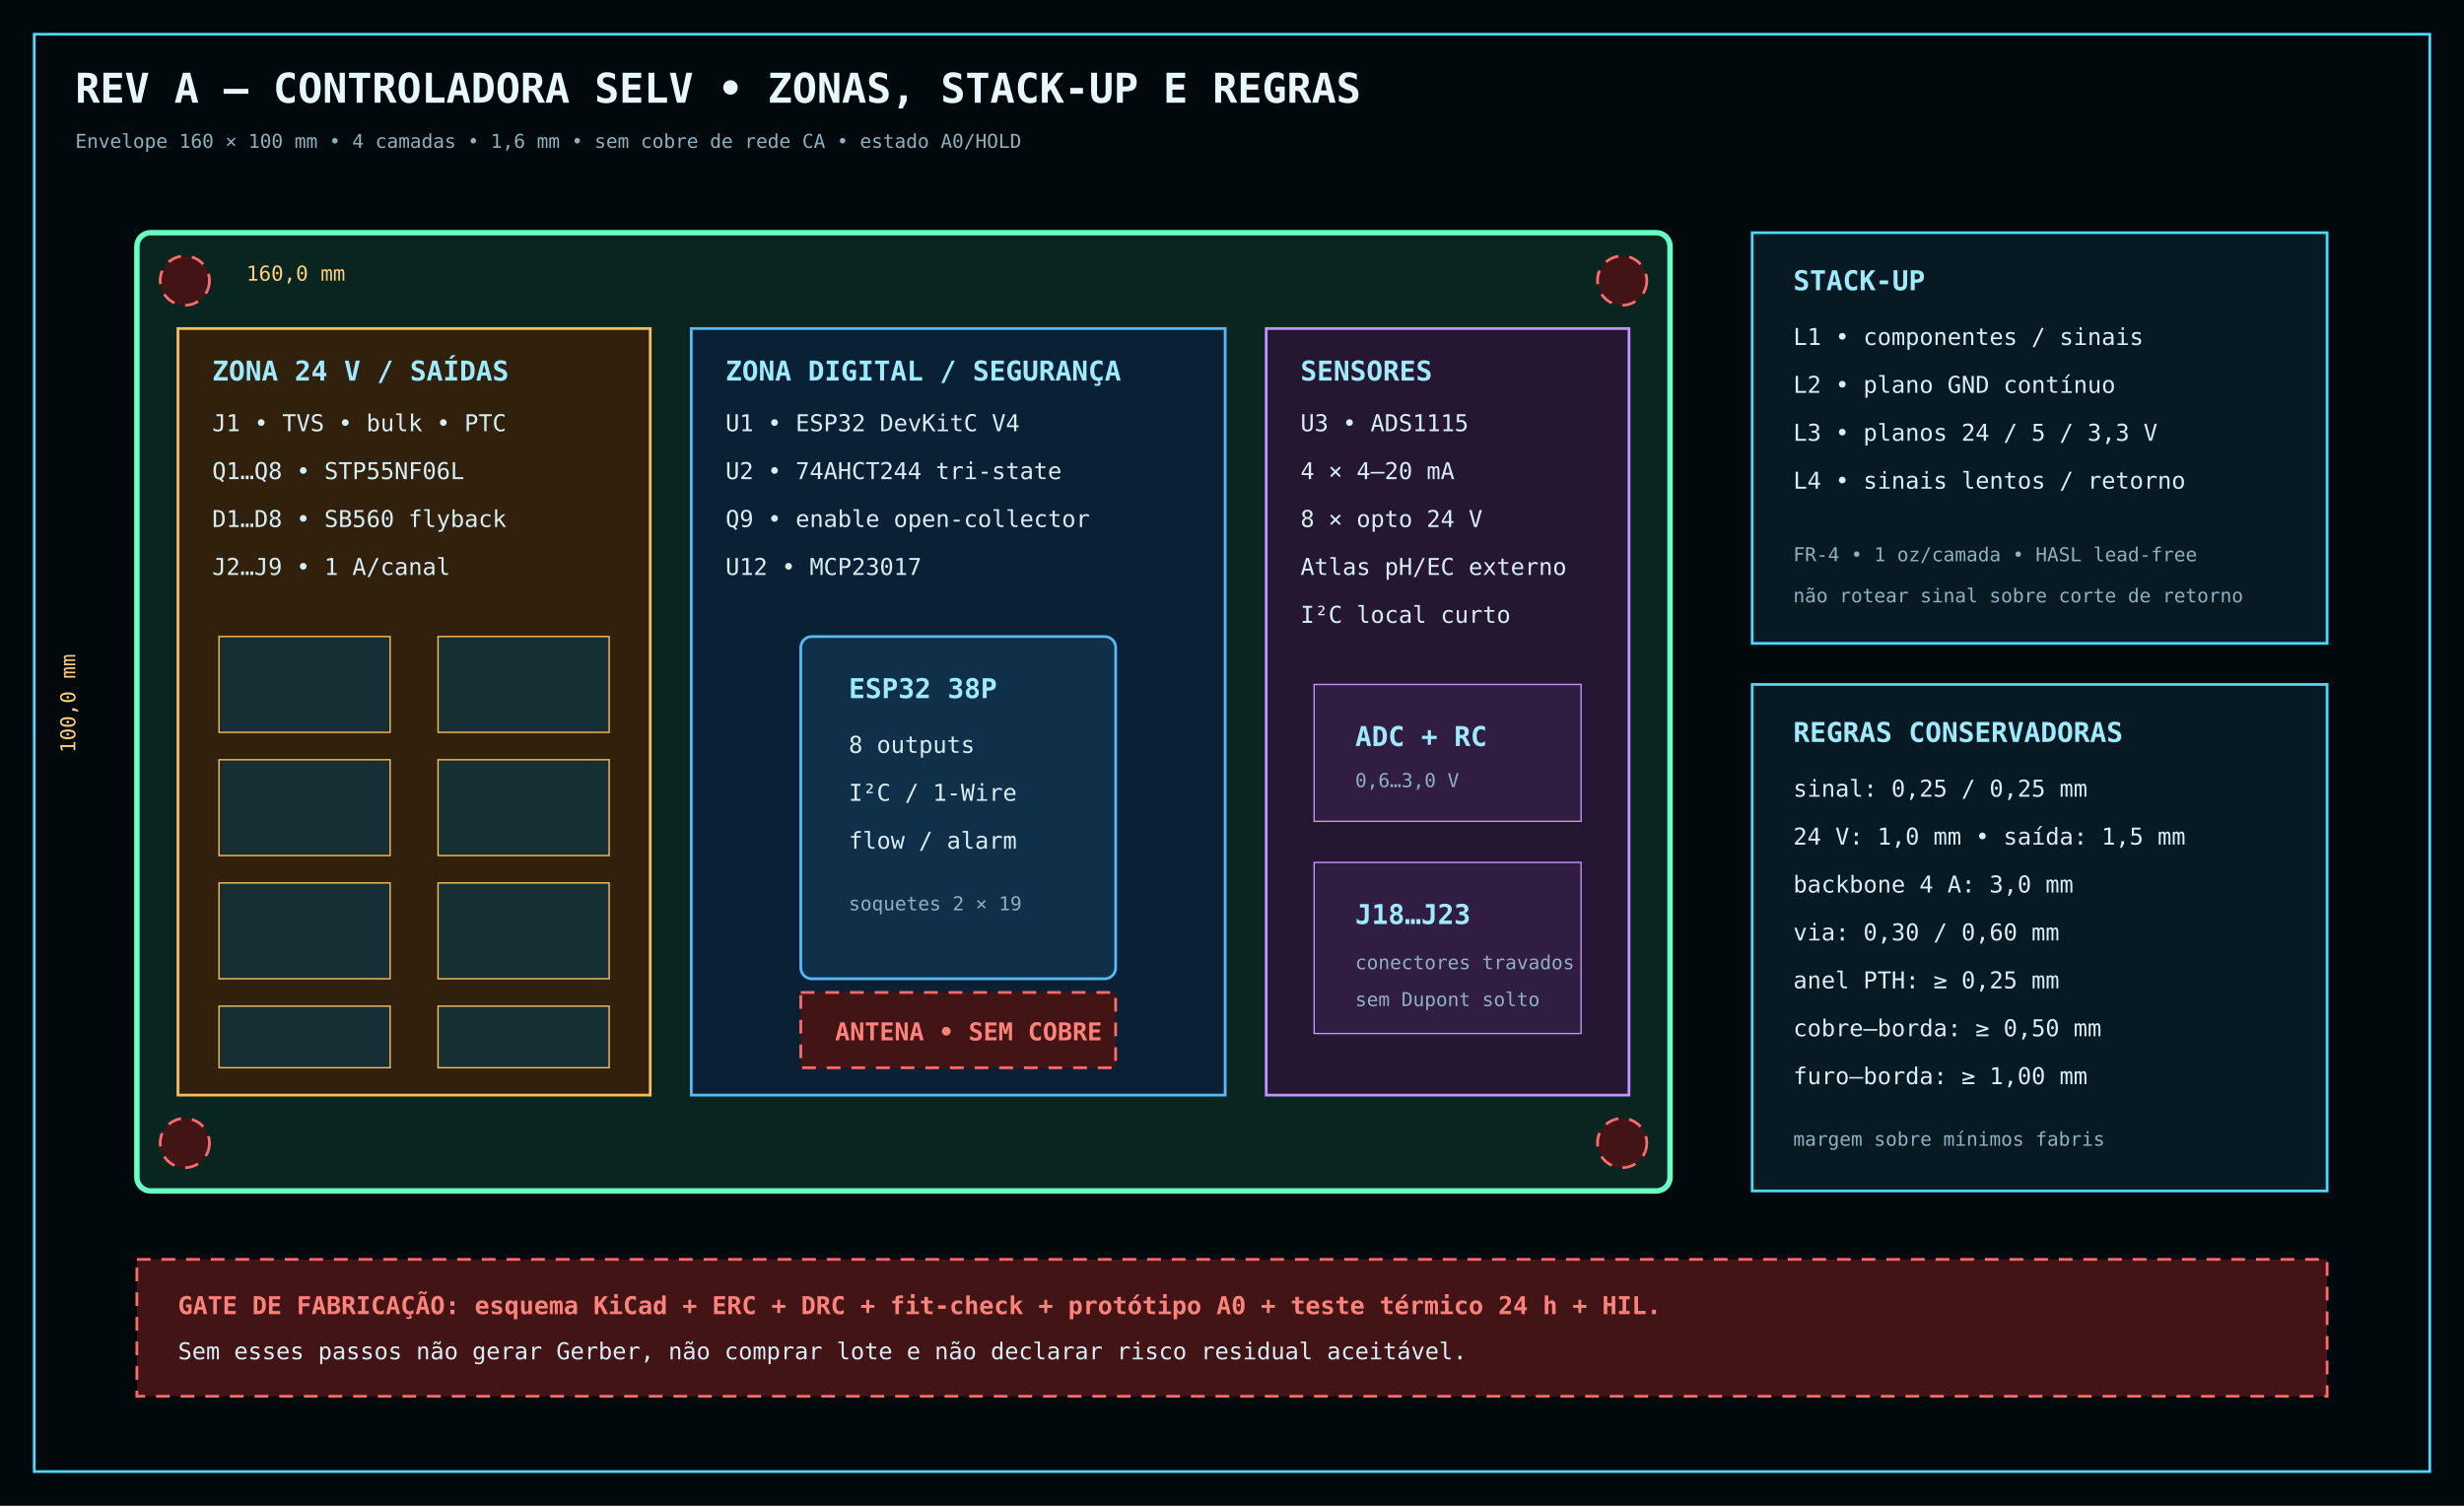
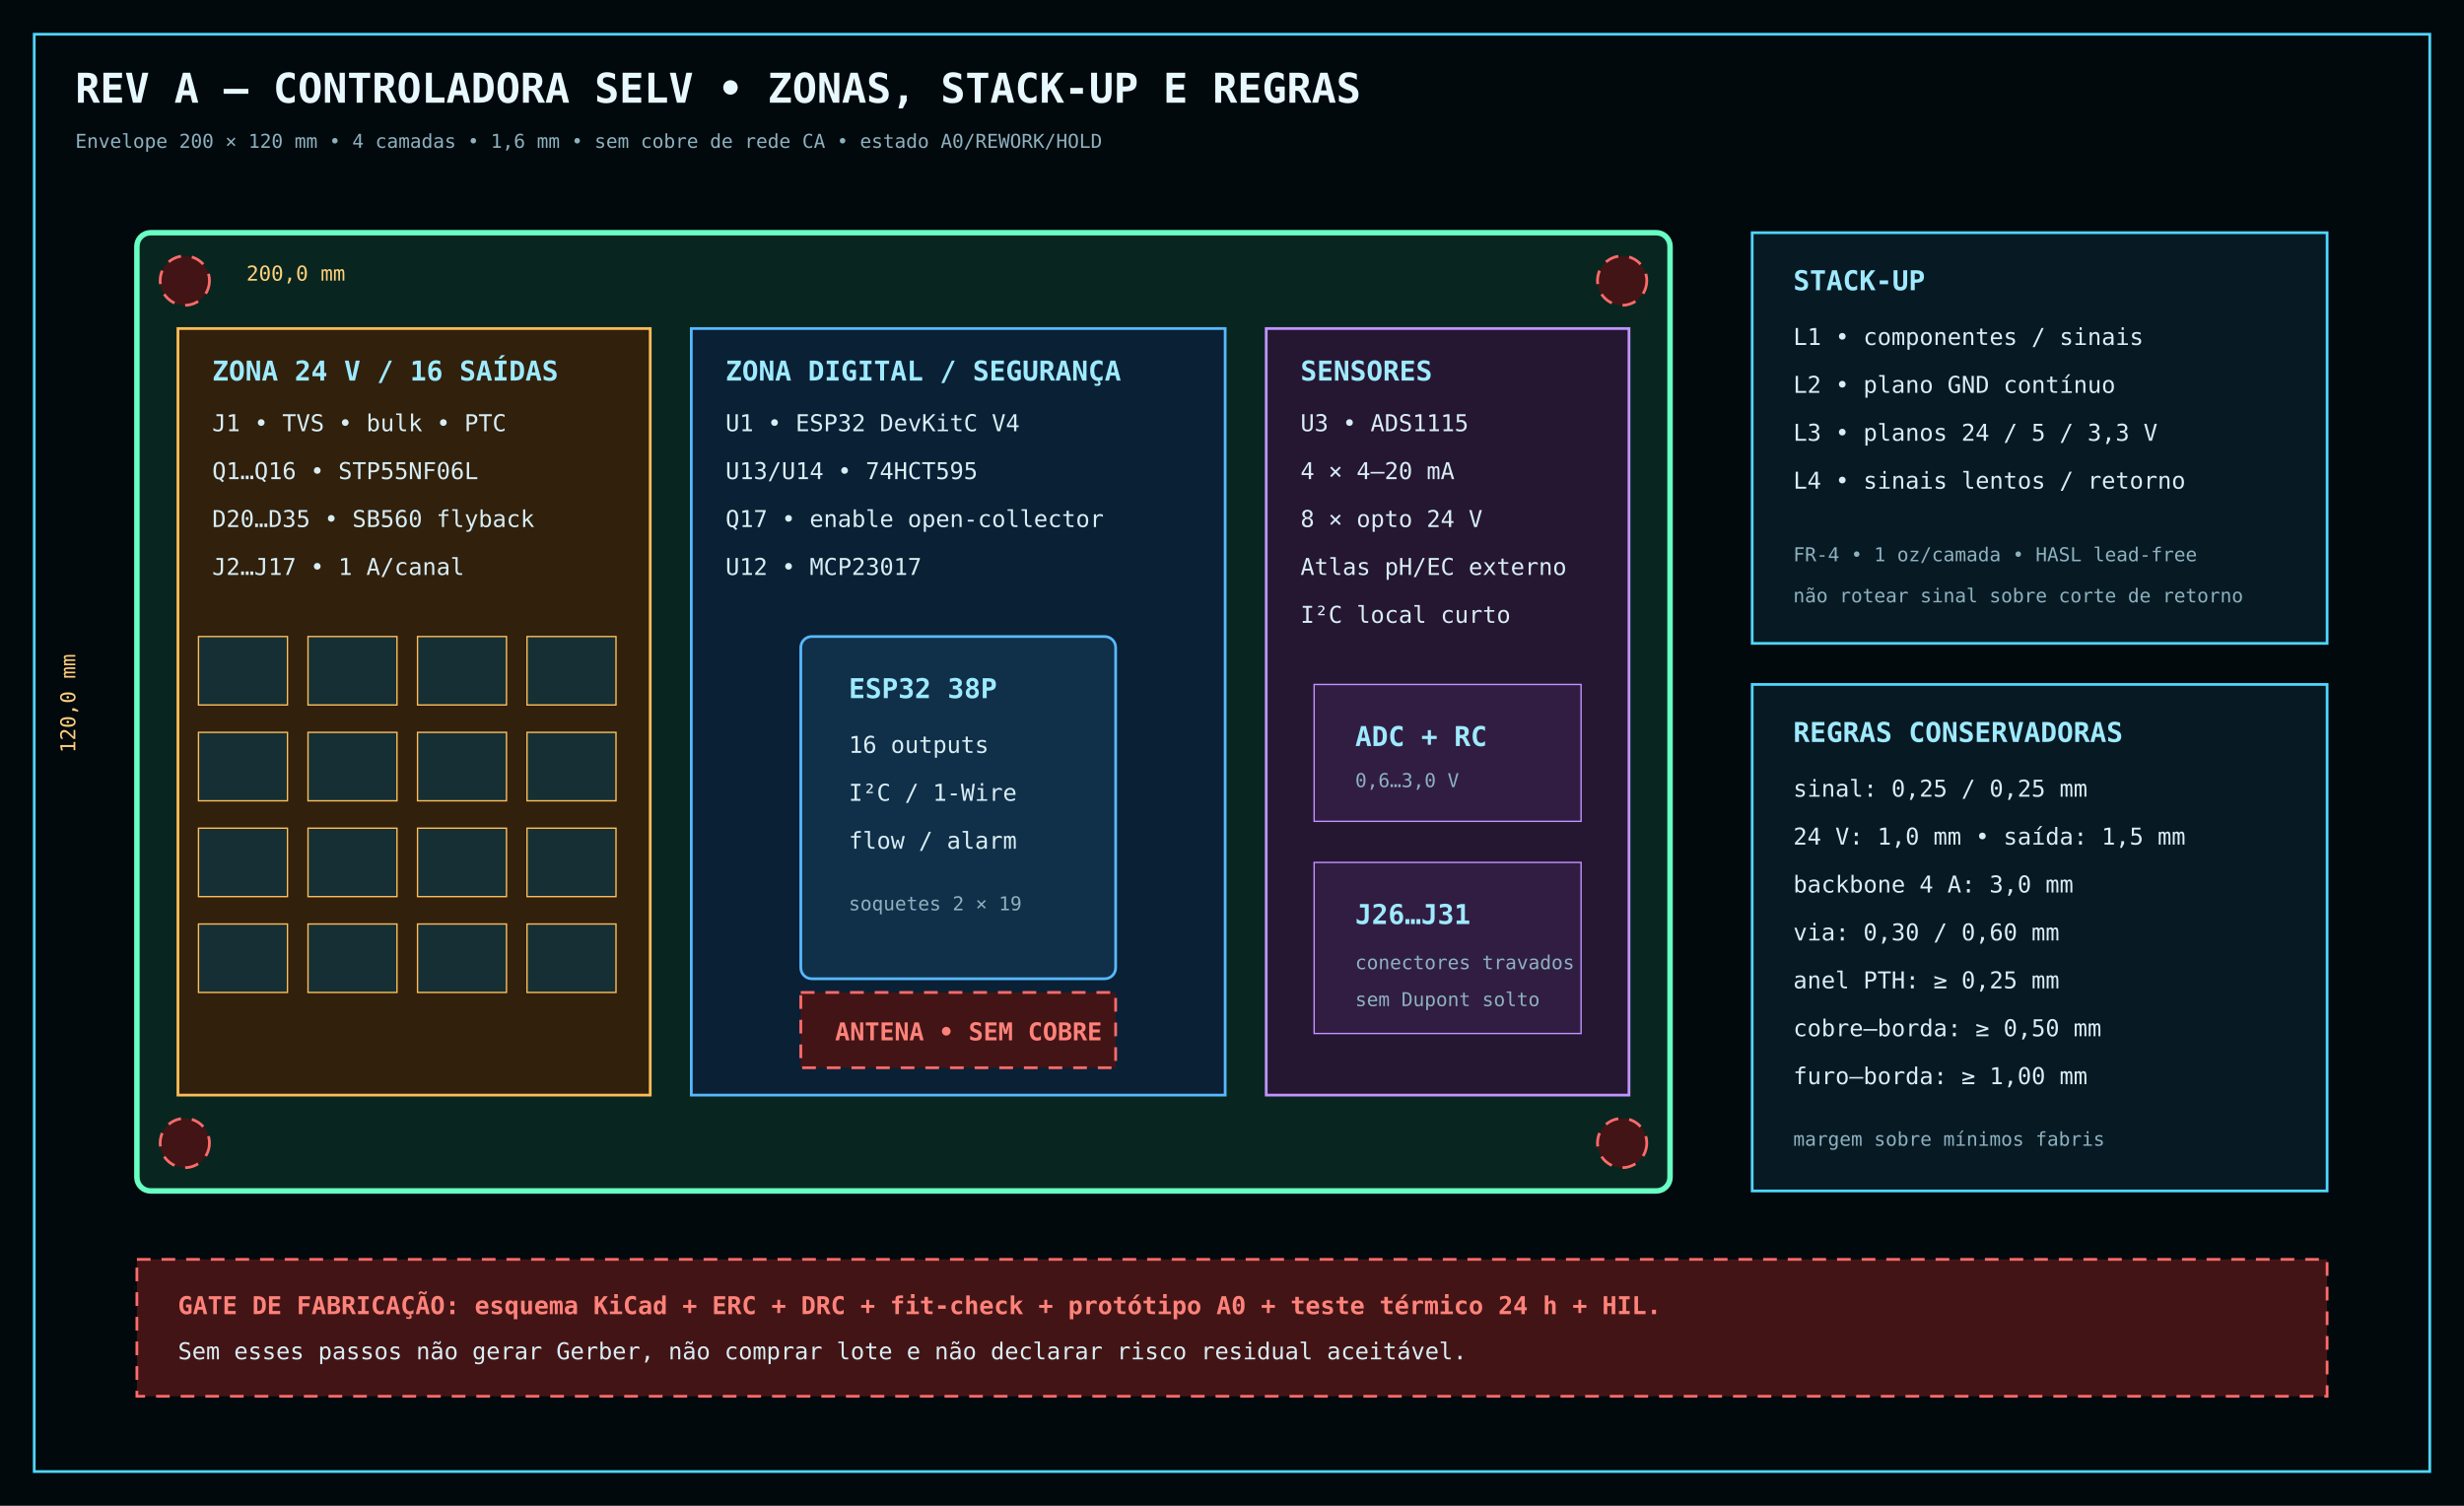
<svg xmlns="http://www.w3.org/2000/svg" width="1800" height="1100" viewBox="0 0 1800 1100">
  <defs>
    <style>
    .bg{fill:#02090d}.frame{fill:none;stroke:#4ed7ff;stroke-width:2}.title{fill:#e8f8ff;font:700 30px monospace}.h{fill:#9eeaff;font:700 20px monospace}.n{fill:#d8edf4;font:17px monospace}.s{fill:#8db1bf;font:14px monospace}.dim{fill:#ffcf7c;font:15px monospace}.board{fill:#08261f;stroke:#68ffc4;stroke-width:4}.power{fill:#30200c;stroke:#ffbd59;stroke-width:2}.digital{fill:#0a2035;stroke:#58b9ff;stroke-width:2}.analog{fill:#251631;stroke:#c194ff;stroke-width:2}.keep{fill:#431415;stroke:#ff6b6b;stroke-width:2;stroke-dasharray:10 8}.box{fill:#071923;stroke:#4ed7ff;stroke-width:2}.bad{fill:#ff827a;font:700 18px monospace}
  </style>
  </defs>
  <rect width="1800" height="1100" class="bg" />
  <rect x="25" y="25" width="1750" height="1050" class="frame" />
  <text x="55" y="75" class="title">REV A — CONTROLADORA SELV • ZONAS, STACK-UP E REGRAS</text>
-   <text x="55" y="108" class="s">Envelope 160 × 100 mm • 4 camadas • 1,6 mm • sem cobre de rede CA • estado A0/HOLD</text>
+   <text x="55" y="108" class="s">Envelope 200 × 120 mm • 4 camadas • 1,6 mm • sem cobre de rede CA • estado A0/REWORK/HOLD</text>
  <rect x="100" y="170" width="1120" height="700" rx="10" class="board" />
-   <text x="180" y="205" class="dim">160,0 mm</text>
-   <text x="55" y="550" class="dim" transform="rotate(-90 55 550)">100,0 mm</text>
+   <text x="180" y="205" class="dim">200,0 mm</text>
+   <text x="55" y="550" class="dim" transform="rotate(-90 55 550)">120,0 mm</text>
  <circle cx="135" cy="205" r="18" class="keep" />
  <circle cx="1185" cy="205" r="18" class="keep" />
  <circle cx="135" cy="835" r="18" class="keep" />
  <circle cx="1185" cy="835" r="18" class="keep" />
  <rect x="130" y="240" width="345" height="560" class="power" />
-   <text x="155" y="278" class="h">ZONA 24 V / SAÍDAS</text>
+   <text x="155" y="278" class="h">ZONA 24 V / 16 SAÍDAS</text>
  <text x="155" y="315" class="n">J1 • TVS • bulk • PTC</text>
-   <text x="155" y="350" class="n">Q1…Q8 • STP55NF06L</text>
-   <text x="155" y="385" class="n">D1…D8 • SB560 flyback</text>
-   <text x="155" y="420" class="n">J2…J9 • 1 A/canal</text>
+   <text x="155" y="350" class="n">Q1…Q16 • STP55NF06L</text>
+   <text x="155" y="385" class="n">D20…D35 • SB560 flyback</text>
+   <text x="155" y="420" class="n">J2…J17 • 1 A/canal</text>
  <g fill="#152f34" stroke="#ffbd59">
-     <rect x="160" y="465" width="125" height="70" />
-     <rect x="320" y="465" width="125" height="70" />
-     <rect x="160" y="555" width="125" height="70" />
-     <rect x="320" y="555" width="125" height="70" />
-     <rect x="160" y="645" width="125" height="70" />
-     <rect x="320" y="645" width="125" height="70" />
-     <rect x="160" y="735" width="125" height="45" />
-     <rect x="320" y="735" width="125" height="45" />
+     <rect x="145" y="465" width="65" height="50" />
+     <rect x="225" y="465" width="65" height="50" />
+     <rect x="305" y="465" width="65" height="50" />
+     <rect x="385" y="465" width="65" height="50" />
+     <rect x="145" y="535" width="65" height="50" />
+     <rect x="225" y="535" width="65" height="50" />
+     <rect x="305" y="535" width="65" height="50" />
+     <rect x="385" y="535" width="65" height="50" />
+     <rect x="145" y="605" width="65" height="50" />
+     <rect x="225" y="605" width="65" height="50" />
+     <rect x="305" y="605" width="65" height="50" />
+     <rect x="385" y="605" width="65" height="50" />
+     <rect x="145" y="675" width="65" height="50" />
+     <rect x="225" y="675" width="65" height="50" />
+     <rect x="305" y="675" width="65" height="50" />
+     <rect x="385" y="675" width="65" height="50" />
  </g>
  <rect x="505" y="240" width="390" height="560" class="digital" />
  <text x="530" y="278" class="h">ZONA DIGITAL / SEGURANÇA</text>
  <text x="530" y="315" class="n">U1 • ESP32 DevKitC V4</text>
-   <text x="530" y="350" class="n">U2 • 74AHCT244 tri-state</text>
-   <text x="530" y="385" class="n">Q9 • enable open-collector</text>
+   <text x="530" y="350" class="n">U13/U14 • 74HCT595</text>
+   <text x="530" y="385" class="n">Q17 • enable open-collector</text>
  <text x="530" y="420" class="n">U12 • MCP23017</text>
  <rect x="585" y="465" width="230" height="250" rx="8" fill="#102f49" stroke="#58b9ff" stroke-width="2" />
  <text x="620" y="510" class="h">ESP32 38P</text>
-   <text x="620" y="550" class="n">8 outputs</text>
+   <text x="620" y="550" class="n">16 outputs</text>
  <text x="620" y="585" class="n">I²C / 1-Wire</text>
  <text x="620" y="620" class="n">flow / alarm</text>
  <text x="620" y="665" class="s">soquetes 2 × 19</text>
  <rect x="585" y="725" width="230" height="55" class="keep" />
  <text x="610" y="760" class="bad">ANTENA • SEM COBRE</text>
  <rect x="925" y="240" width="265" height="560" class="analog" />
  <text x="950" y="278" class="h">SENSORES</text>
  <text x="950" y="315" class="n">U3 • ADS1115</text>
  <text x="950" y="350" class="n">4 × 4–20 mA</text>
  <text x="950" y="385" class="n">8 × opto 24 V</text>
  <text x="950" y="420" class="n">Atlas pH/EC externo</text>
  <text x="950" y="455" class="n">I²C local curto</text>
  <rect x="960" y="500" width="195" height="100" fill="#311d42" stroke="#c194ff" />
  <text x="990" y="545" class="h">ADC + RC</text>
  <text x="990" y="575" class="s">0,6…3,0 V</text>
  <rect x="960" y="630" width="195" height="125" fill="#311d42" stroke="#c194ff" />
-   <text x="990" y="675" class="h">J18…J23</text>
+   <text x="990" y="675" class="h">J26…J31</text>
  <text x="990" y="708" class="s">conectores travados</text>
  <text x="990" y="735" class="s">sem Dupont solto</text>
  <rect x="1280" y="170" width="420" height="300" class="box" />
  <text x="1310" y="212" class="h">STACK-UP</text>
  <text x="1310" y="252" class="n">L1 • componentes / sinais</text>
  <text x="1310" y="287" class="n">L2 • plano GND contínuo</text>
  <text x="1310" y="322" class="n">L3 • planos 24 / 5 / 3,3 V</text>
  <text x="1310" y="357" class="n">L4 • sinais lentos / retorno</text>
  <text x="1310" y="410" class="s">FR-4 • 1 oz/camada • HASL lead-free</text>
  <text x="1310" y="440" class="s">não rotear sinal sobre corte de retorno</text>
  <rect x="1280" y="500" width="420" height="370" class="box" />
  <text x="1310" y="542" class="h">REGRAS CONSERVADORAS</text>
  <text x="1310" y="582" class="n">sinal: 0,25 / 0,25 mm</text>
  <text x="1310" y="617" class="n">24 V: 1,0 mm • saída: 1,5 mm</text>
  <text x="1310" y="652" class="n">backbone 4 A: 3,0 mm</text>
  <text x="1310" y="687" class="n">via: 0,30 / 0,60 mm</text>
  <text x="1310" y="722" class="n">anel PTH: ≥ 0,25 mm</text>
  <text x="1310" y="757" class="n">cobre–borda: ≥ 0,50 mm</text>
  <text x="1310" y="792" class="n">furo–borda: ≥ 1,00 mm</text>
  <text x="1310" y="837" class="s">margem sobre mínimos fabris</text>
  <rect x="100" y="920" width="1600" height="100" class="keep" />
  <text x="130" y="960" class="bad">GATE DE FABRICAÇÃO: esquema KiCad + ERC + DRC + fit-check + protótipo A0 + teste térmico 24 h + HIL.</text>
  <text x="130" y="993" class="n">Sem esses passos não gerar Gerber, não comprar lote e não declarar risco residual aceitável.</text>
</svg>
